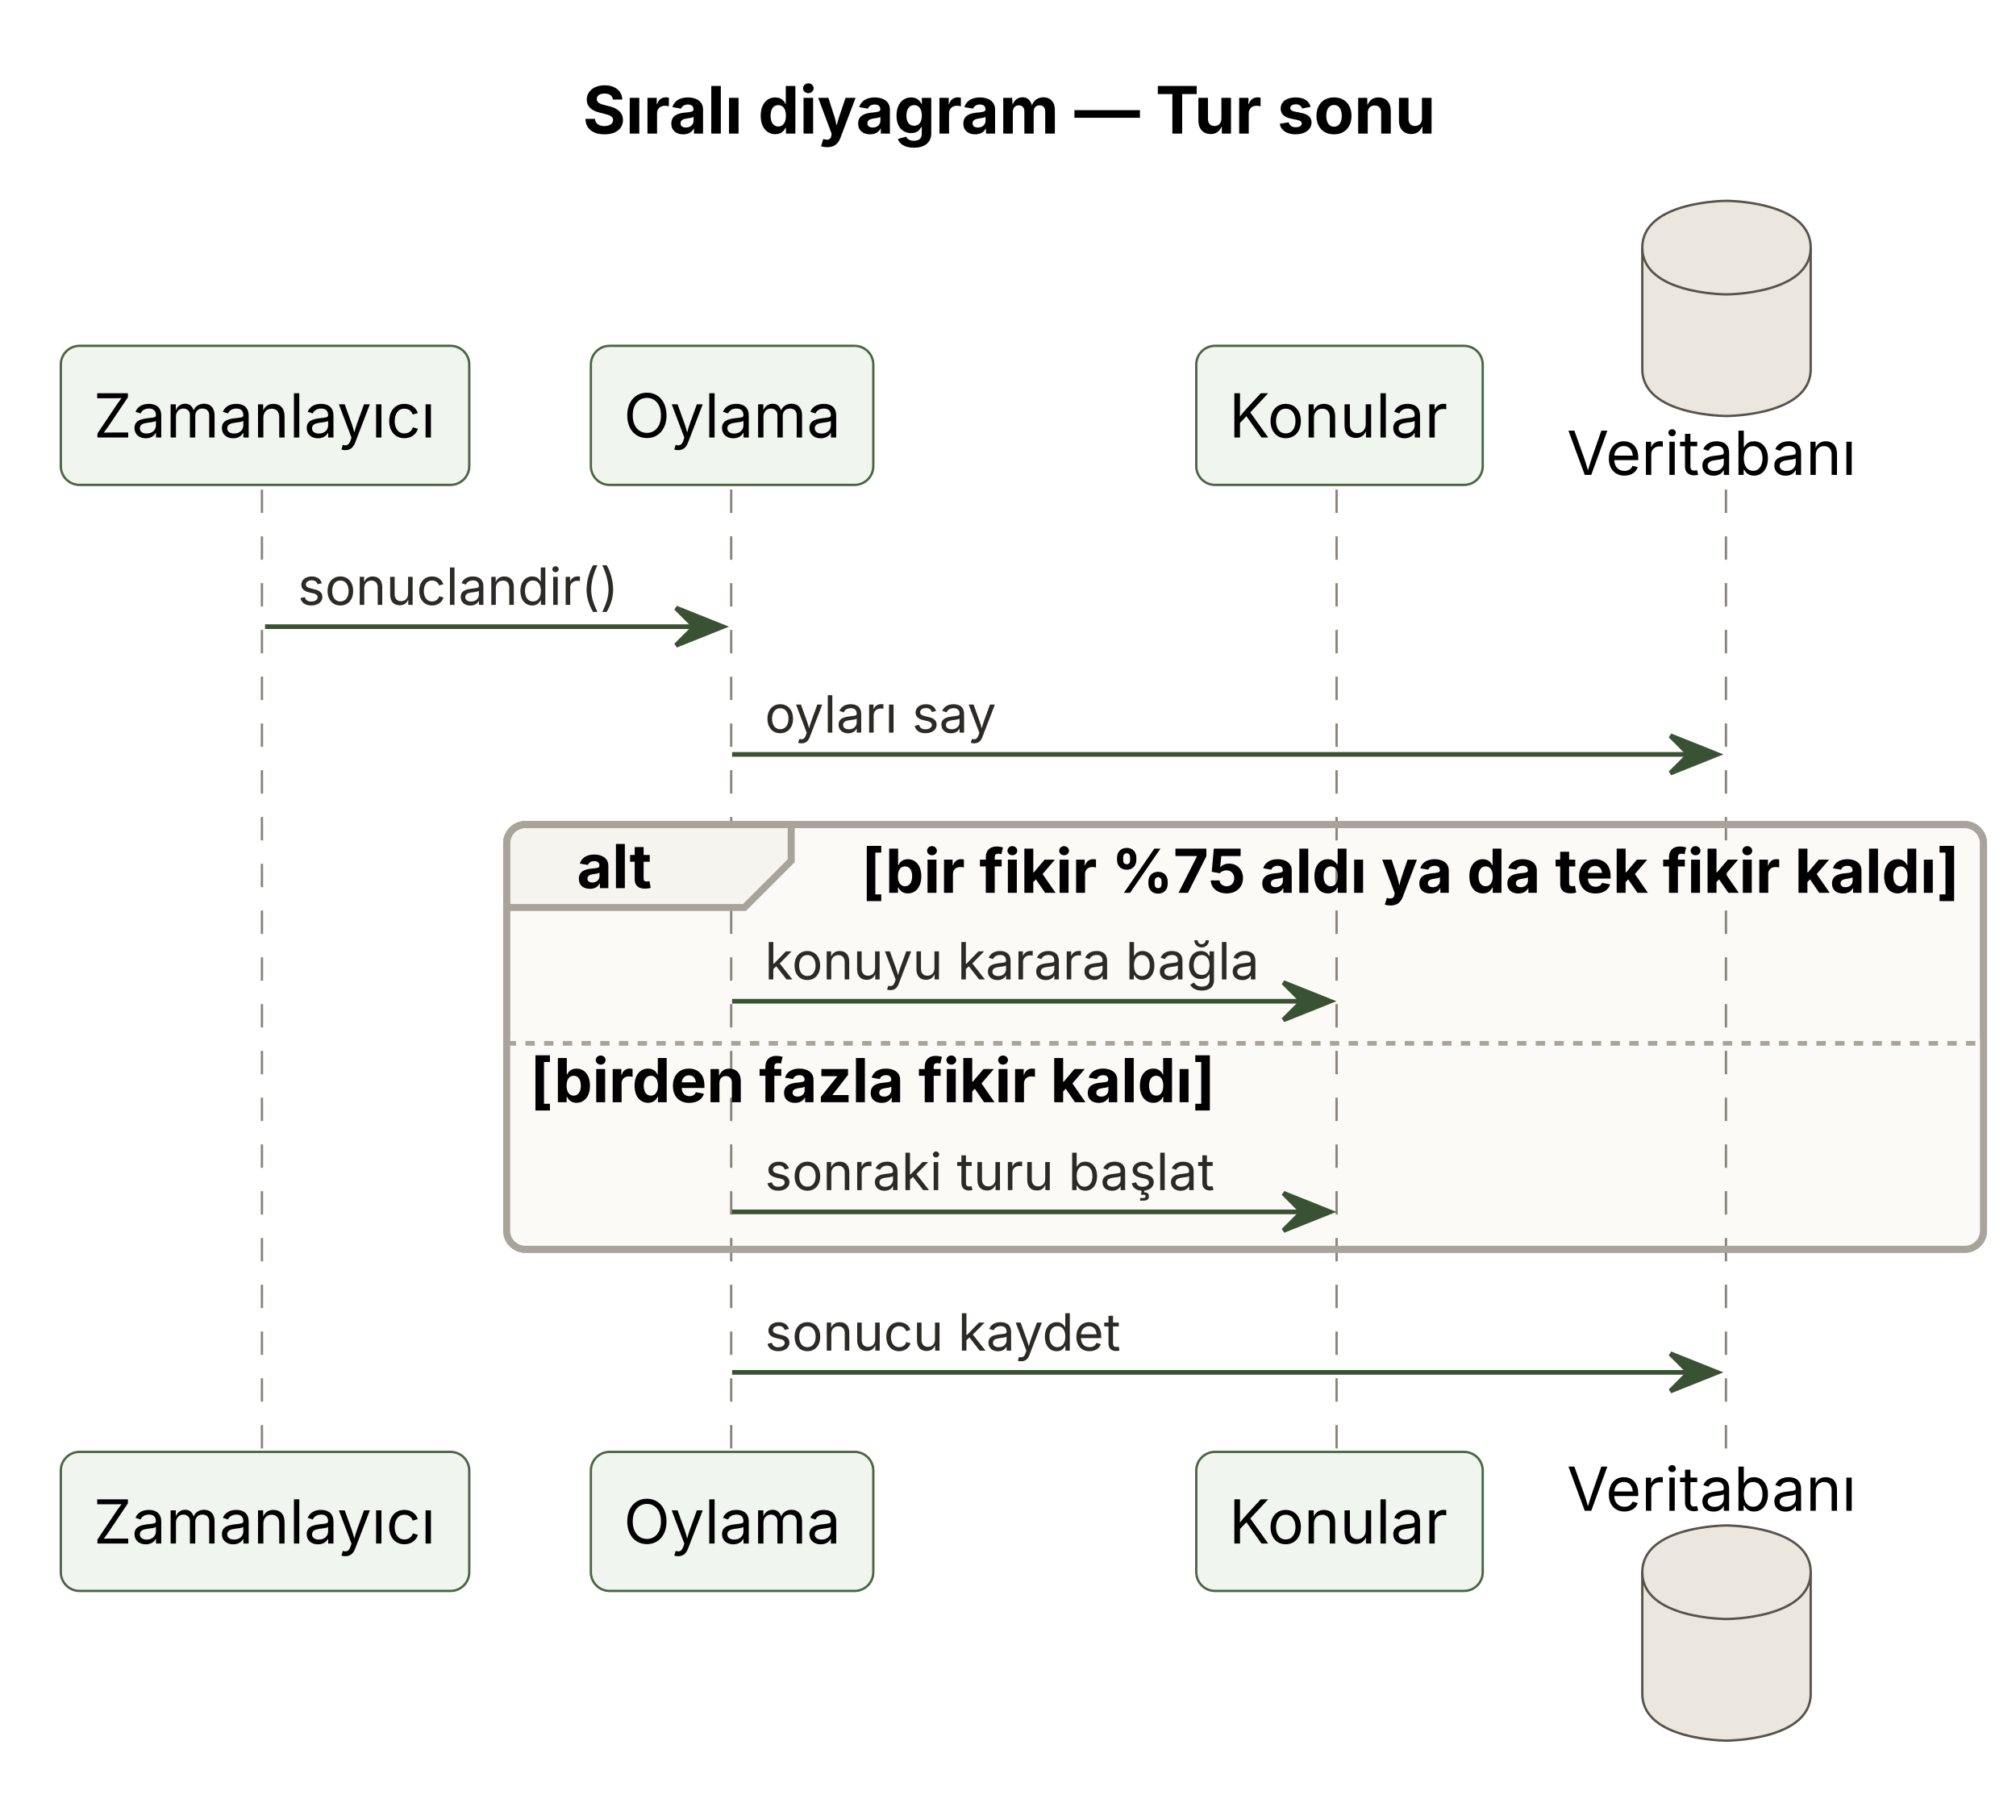
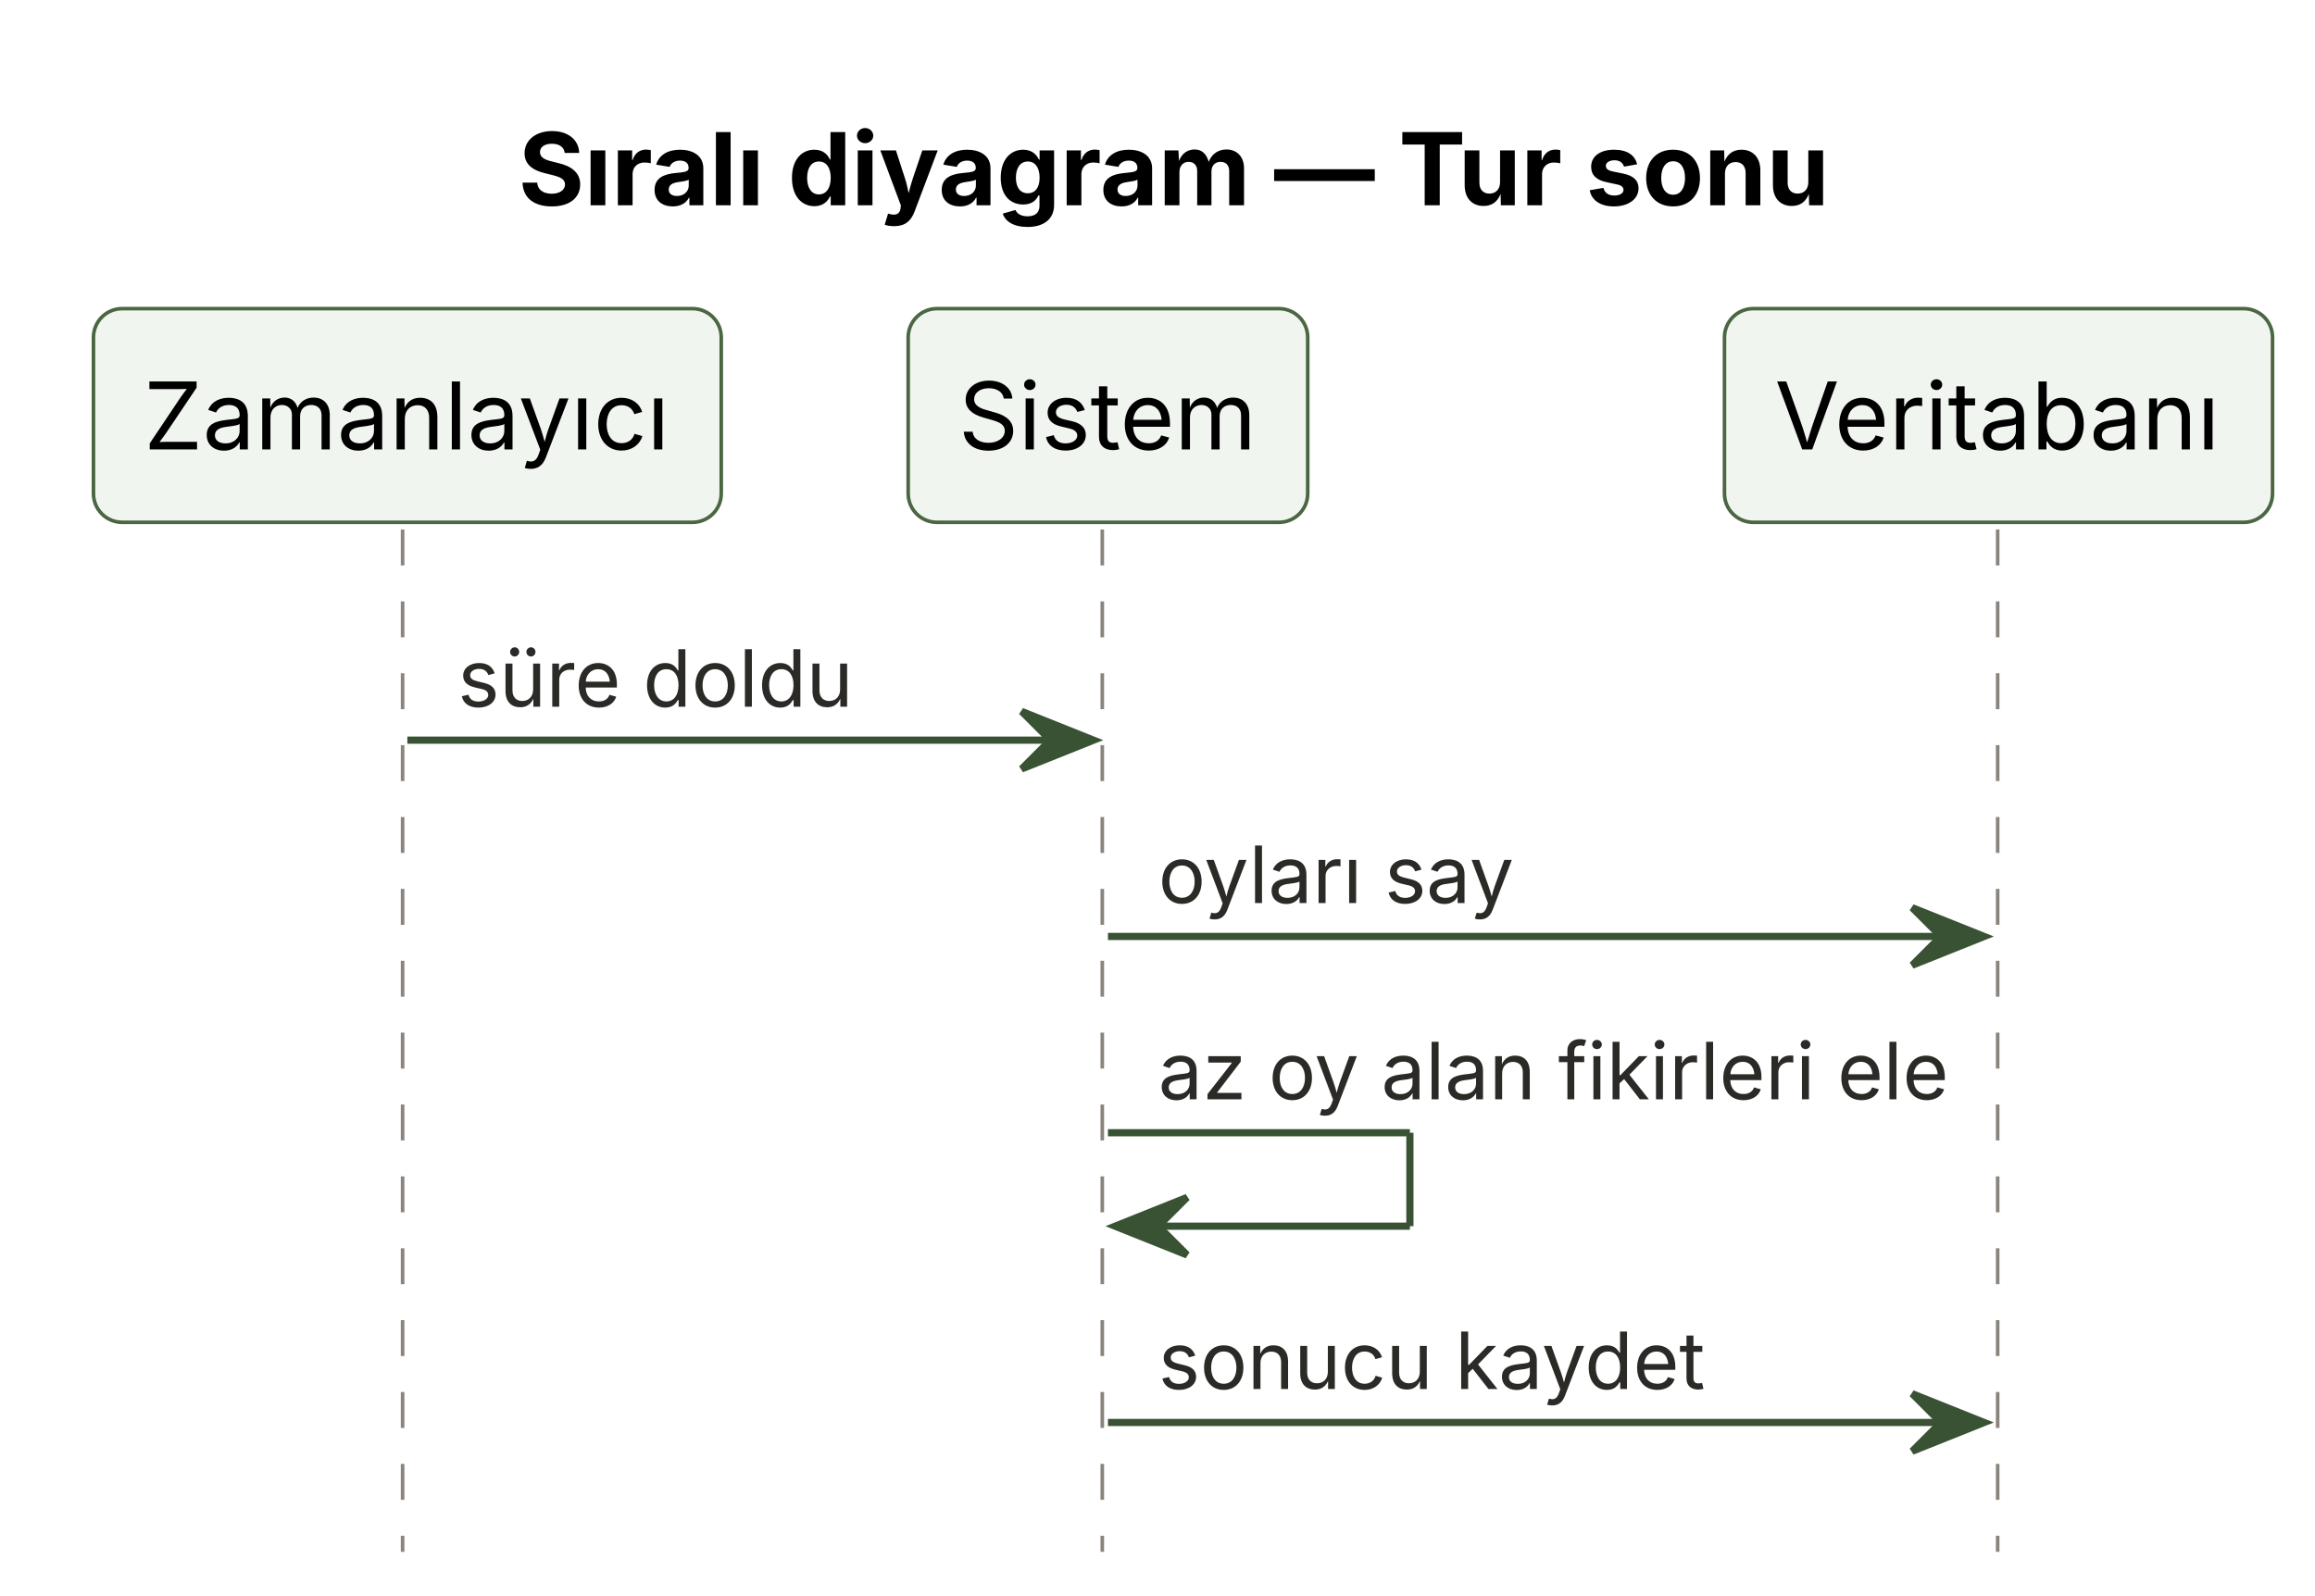
- <svg xmlns="http://www.w3.org/2000/svg" contentStyleType="text/css" data-diagram-type="SEQUENCE" height="389px" preserveAspectRatio="none" style="width:431px;height:389px;background:#FFFFFF;" version="1.1" viewBox="0 0 431 389" width="431px" zoomAndPan="magnify">
+ <svg xmlns="http://www.w3.org/2000/svg" contentStyleType="text/css" data-diagram-type="SEQUENCE" height="222px" preserveAspectRatio="none" style="width:322px;height:222px;background:#FFFFFF;" version="1.1" viewBox="0 0 322 222" width="322px" zoomAndPan="magnify">
  <defs />
  <g>
-     <text fill="#000000" font-family="Inter" font-size="14" font-weight="bold" lengthAdjust="spacing" textLength="183.887" x="124.584" y="28.562">Sıralı diyagram — Tur sonu</text>
-     <rect fill="#FBFAF7" height="90.808" rx="4" ry="4" style="stroke:#A9A49B;stroke-width:1.5;" width="315.732" x="108.322" y="176.288" />
-     <path d="M108.322,222.057 L424.054,222.057 L424.054,263.096 A4,4 0 0 1 420.054,267.096 L112.322,267.096 A4,4 0 0 1 108.322,263.096 L108.322,222.057" fill="#FBFAF7" style="stroke:none;stroke-width:1;" />
+     <text fill="#000000" font-family="Inter" font-size="14" font-weight="bold" lengthAdjust="spacing" textLength="183.887" x="72.104" y="28.562">Sıralı diyagram — Tur sonu</text>
    <g>
-       <rect fill="#000000" fill-opacity="0" height="206.736" width="8" x="52.661" y="104.669" />
-       <line style="stroke:#8A857C;stroke-width:0.5;stroke-dasharray:5,5;" x1="56" x2="56" y1="104.669" y2="311.405" />
+       <rect fill="#000000" fill-opacity="0" height="142.238" width="8" x="52.661" y="73.669" />
+       <line style="stroke:#8A857C;stroke-width:0.5;stroke-dasharray:5,5;" x1="56" x2="56" y1="73.669" y2="215.907" />
    </g>
    <g>
-       <rect fill="#000000" fill-opacity="0" height="206.736" width="8" x="152.513" y="104.669" />
-       <line style="stroke:#8A857C;stroke-width:0.5;stroke-dasharray:5,5;" x1="156.322" x2="156.322" y1="104.669" y2="311.405" />
+       <rect fill="#000000" fill-opacity="0" height="142.238" width="8" x="150.107" y="73.669" />
+       <line style="stroke:#8A857C;stroke-width:0.5;stroke-dasharray:5,5;" x1="153.322" x2="153.322" y1="73.669" y2="215.907" />
    </g>
    <g>
-       <rect fill="#000000" fill-opacity="0" height="206.736" width="8" x="282.372" y="104.669" />
-       <line style="stroke:#8A857C;stroke-width:0.5;stroke-dasharray:5,5;" x1="285.752" x2="285.752" y1="104.669" y2="311.405" />
-     </g>
-     <g>
-       <rect fill="#000000" fill-opacity="0" height="206.736" width="8" x="365.108" y="104.669" />
-       <line style="stroke:#8A857C;stroke-width:0.5;stroke-dasharray:5,5;" x1="368.991" x2="368.991" y1="104.669" y2="311.405" />
+       <rect fill="#000000" fill-opacity="0" height="142.238" width="8" x="273.978" y="73.669" />
+       <line style="stroke:#8A857C;stroke-width:0.5;stroke-dasharray:5,5;" x1="277.862" x2="277.862" y1="73.669" y2="215.907" />
    </g>
    <g class="participant participant-head" data-participant="Z">
-       <rect fill="#F1F5EF" height="29.73" rx="4" ry="4" style="stroke:#4A6642;stroke-width:0.5;" width="87.322" x="13" y="73.939" />
-       <text fill="#000000" font-family="Inter" font-size="13" lengthAdjust="spacing" textLength="73.322" x="20" y="93.533">Zamanlayıcı</text>
+       <rect fill="#F1F5EF" height="29.73" rx="4" ry="4" style="stroke:#4A6642;stroke-width:0.5;" width="87.322" x="13" y="42.94" />
+       <text fill="#000000" font-family="Inter" font-size="13" lengthAdjust="spacing" textLength="73.322" x="20" y="62.533">Zamanlayıcı</text>
    </g>
-     <g class="participant participant-tail" data-participant="Z">
-       <rect fill="#F1F5EF" height="29.73" rx="4" ry="4" style="stroke:#4A6642;stroke-width:0.5;" width="87.322" x="13" y="310.405" />
-       <text fill="#000000" font-family="Inter" font-size="13" lengthAdjust="spacing" textLength="73.322" x="20" y="329.999">Zamanlayıcı</text>
-     </g>
-     <g class="participant participant-head" data-participant="O">
-       <rect fill="#F1F5EF" height="29.73" rx="4" ry="4" style="stroke:#4A6642;stroke-width:0.5;" width="60.382" x="126.322" y="73.939" />
-       <text fill="#000000" font-family="Inter" font-size="13" lengthAdjust="spacing" textLength="46.382" x="133.322" y="93.533">Oylama</text>
-     </g>
-     <g class="participant participant-tail" data-participant="O">
-       <rect fill="#F1F5EF" height="29.73" rx="4" ry="4" style="stroke:#4A6642;stroke-width:0.5;" width="60.382" x="126.322" y="310.405" />
-       <text fill="#000000" font-family="Inter" font-size="13" lengthAdjust="spacing" textLength="46.382" x="133.322" y="329.999">Oylama</text>
-     </g>
-     <g class="participant participant-head" data-participant="K">
-       <rect fill="#F1F5EF" height="29.73" rx="4" ry="4" style="stroke:#4A6642;stroke-width:0.5;" width="61.239" x="255.752" y="73.939" />
-       <text fill="#000000" font-family="Inter" font-size="13" lengthAdjust="spacing" textLength="47.239" x="262.752" y="93.533">Konular</text>
-     </g>
-     <g class="participant participant-tail" data-participant="K">
-       <rect fill="#F1F5EF" height="29.73" rx="4" ry="4" style="stroke:#4A6642;stroke-width:0.5;" width="61.239" x="255.752" y="310.405" />
-       <text fill="#000000" font-family="Inter" font-size="13" lengthAdjust="spacing" textLength="47.239" x="262.752" y="329.999">Konular</text>
+     <g class="participant participant-head" data-participant="S">
+       <rect fill="#F1F5EF" height="29.73" rx="4" ry="4" style="stroke:#4A6642;stroke-width:0.5;" width="55.571" x="126.322" y="42.94" />
+       <text fill="#000000" font-family="Inter" font-size="13" lengthAdjust="spacing" textLength="41.571" x="133.322" y="62.533">Sistem</text>
    </g>
    <g class="participant participant-head" data-participant="V">
-       <text fill="#000000" font-family="Inter" font-size="13" lengthAdjust="spacing" textLength="62.232" x="334.991" y="101.533">Veritabanı</text>
-       <path d="M351.108,52.94 C351.108,42.94 369.108,42.94 369.108,42.94 C369.108,42.94 387.108,42.94 387.108,52.94 L387.108,78.939 C387.108,88.939 369.108,88.939 369.108,88.939 C369.108,88.939 351.108,88.939 351.108,78.939 L351.108,52.94" fill="#EBE7DF" style="stroke:#57534C;stroke-width:0.5;" />
-       <path d="M351.108,52.94 C351.108,62.94 369.108,62.94 369.108,62.94 C369.108,62.94 387.108,62.94 387.108,52.94" fill="none" style="stroke:#57534C;stroke-width:0.5;" />
+       <rect fill="#F1F5EF" height="29.73" rx="4" ry="4" style="stroke:#4A6642;stroke-width:0.5;" width="76.232" x="239.862" y="42.94" />
+       <text fill="#000000" font-family="Inter" font-size="13" lengthAdjust="spacing" textLength="62.232" x="246.862" y="62.533">Veritabanı</text>
    </g>
-     <g class="participant participant-tail" data-participant="V">
-       <text fill="#000000" font-family="Inter" font-size="13" lengthAdjust="spacing" textLength="62.232" x="334.991" y="322.999">Veritabanı</text>
-       <path d="M351.108,336.135 C351.108,326.135 369.108,326.135 369.108,326.135 C369.108,326.135 387.108,326.135 387.108,336.135 L387.108,362.135 C387.108,372.135 369.108,372.135 369.108,372.135 C369.108,372.135 351.108,372.135 351.108,362.135 L351.108,336.135" fill="#EBE7DF" style="stroke:#57534C;stroke-width:0.5;" />
-       <path d="M351.108,336.135 C351.108,346.135 369.108,346.135 369.108,346.135 C369.108,346.135 387.108,346.135 387.108,336.135" fill="none" style="stroke:#57534C;stroke-width:0.5;" />
+     <g class="message" data-participant-1="Z" data-participant-2="S">
+       <polygon fill="#3A5234" points="142.107,98.978,152.107,102.978,142.107,106.978,146.107,102.978" style="stroke:#3A5234;stroke-width:1;" />
+       <line style="stroke:#3A5234;stroke-width:1;" x1="56.661" x2="148.107" y1="102.978" y2="102.978" />
+       <text fill="#2C2A27" font-family="Inter" font-size="11" lengthAdjust="spacing" textLength="55.193" x="63.661" y="98.325">süre doldu</text>
    </g>
-     <g class="message" data-participant-1="Z" data-participant-2="O">
-       <polygon fill="#3A5234" points="144.513,129.978,154.513,133.978,144.513,137.978,148.513,133.978" style="stroke:#3A5234;stroke-width:1;" />
-       <line style="stroke:#3A5234;stroke-width:1;" x1="56.661" x2="150.513" y1="133.978" y2="133.978" />
-       <text fill="#2C2A27" font-family="Inter" font-size="11" lengthAdjust="spacing" textLength="68.594" x="63.661" y="129.325">sonuclandir()</text>
+     <g class="message" data-participant-1="S" data-participant-2="V">
+       <polygon fill="#3A5234" points="265.978,126.288,275.978,130.288,265.978,134.288,269.978,130.288" style="stroke:#3A5234;stroke-width:1;" />
+       <line style="stroke:#3A5234;stroke-width:1;" x1="154.107" x2="271.978" y1="130.288" y2="130.288" />
+       <text fill="#2C2A27" font-family="Inter" font-size="11" lengthAdjust="spacing" textLength="49.683" x="161.107" y="125.635">oyları say</text>
    </g>
-     <g class="message" data-participant-1="O" data-participant-2="V">
-       <polygon fill="#3A5234" points="357.108,157.288,367.108,161.288,357.108,165.288,361.108,161.288" style="stroke:#3A5234;stroke-width:1;" />
-       <line style="stroke:#3A5234;stroke-width:1;" x1="156.513" x2="363.108" y1="161.288" y2="161.288" />
-       <text fill="#2C2A27" font-family="Inter" font-size="11" lengthAdjust="spacing" textLength="49.683" x="163.513" y="156.635">oyları say</text>
+     <g class="message" data-participant-1="S" data-participant-2="S">
+       <line style="stroke:#3A5234;stroke-width:1;" x1="154.107" x2="196.107" y1="157.598" y2="157.598" />
+       <line style="stroke:#3A5234;stroke-width:1;" x1="196.107" x2="196.107" y1="157.598" y2="170.598" />
+       <line style="stroke:#3A5234;stroke-width:1;" x1="155.107" x2="196.107" y1="170.598" y2="170.598" />
+       <polygon fill="#3A5234" points="165.107,166.598,155.107,170.598,165.107,174.598,161.107,170.598" style="stroke:#3A5234;stroke-width:1;" />
+       <text fill="#2C2A27" font-family="Inter" font-size="11" lengthAdjust="spacing" textLength="109.871" x="161.107" y="152.944">az oy alan fikirleri ele</text>
    </g>
-     <path d="M112.322,176.288 L169.153,176.288 L169.153,184.018 L159.153,194.018 L108.322,194.018 L108.322,180.288 A4,4 0 0 1 112.322,176.288" fill="#F6F4EF" style="stroke:#A9A49B;stroke-width:1.5;" />
-     <rect fill="none" height="90.808" rx="4" ry="4" style="stroke:#A9A49B;stroke-width:1.5;" width="315.732" x="108.322" y="176.288" />
-     <text fill="#000000" font-family="Inter" font-size="13" font-weight="bold" lengthAdjust="spacing" textLength="15.831" x="123.322" y="189.882">alt</text>
-     <text fill="#000000" font-family="Inter" font-size="13" font-weight="bold" lengthAdjust="spacing" textLength="234.901" x="184.153" y="190.882">[bir fikir %75 aldı ya da tek fikir kaldı]</text>
-     <g class="message" data-participant-1="O" data-participant-2="K">
-       <polygon fill="#3A5234" points="274.372,210.057,284.372,214.057,274.372,218.057,278.372,214.057" style="stroke:#3A5234;stroke-width:1;" />
-       <line style="stroke:#3A5234;stroke-width:1;" x1="156.513" x2="280.372" y1="214.057" y2="214.057" />
-       <text fill="#2C2A27" font-family="Inter" font-size="11" lengthAdjust="spacing" textLength="105.859" x="163.513" y="209.403">konuyu karara bağla</text>
-     </g>
-     <line style="stroke:#A9A49B;stroke-width:1;stroke-dasharray:2,2;" x1="108.322" x2="424.054" y1="223.057" y2="223.057" />
-     <text fill="#000000" font-family="Inter" font-size="13" font-weight="bold" lengthAdjust="spacing" textLength="146.701" x="113.322" y="235.65">[birden fazla fikir kaldı]</text>
-     <g class="message" data-participant-1="O" data-participant-2="K">
-       <polygon fill="#3A5234" points="274.372,255.096,284.372,259.096,274.372,263.096,278.372,259.096" style="stroke:#3A5234;stroke-width:1;" />
-       <line style="stroke:#3A5234;stroke-width:1;" x1="156.513" x2="280.372" y1="259.096" y2="259.096" />
-       <text fill="#2C2A27" font-family="Inter" font-size="11" lengthAdjust="spacing" textLength="96.014" x="163.513" y="254.442">sonraki turu başlat</text>
-     </g>
-     <g class="message" data-participant-1="O" data-participant-2="V">
-       <polygon fill="#3A5234" points="357.108,289.405,367.108,293.405,357.108,297.405,361.108,293.405" style="stroke:#3A5234;stroke-width:1;" />
-       <line style="stroke:#3A5234;stroke-width:1;" x1="156.513" x2="363.108" y1="293.405" y2="293.405" />
-       <text fill="#2C2A27" font-family="Inter" font-size="11" lengthAdjust="spacing" textLength="76.431" x="163.513" y="288.752">sonucu kaydet</text>
+     <g class="message" data-participant-1="S" data-participant-2="V">
+       <polygon fill="#3A5234" points="265.978,193.907,275.978,197.907,265.978,201.907,269.978,197.907" style="stroke:#3A5234;stroke-width:1;" />
+       <line style="stroke:#3A5234;stroke-width:1;" x1="154.107" x2="271.978" y1="197.907" y2="197.907" />
+       <text fill="#2C2A27" font-family="Inter" font-size="11" lengthAdjust="spacing" textLength="76.431" x="161.107" y="193.254">sonucu kaydet</text>
    </g>
  </g>
</svg>
